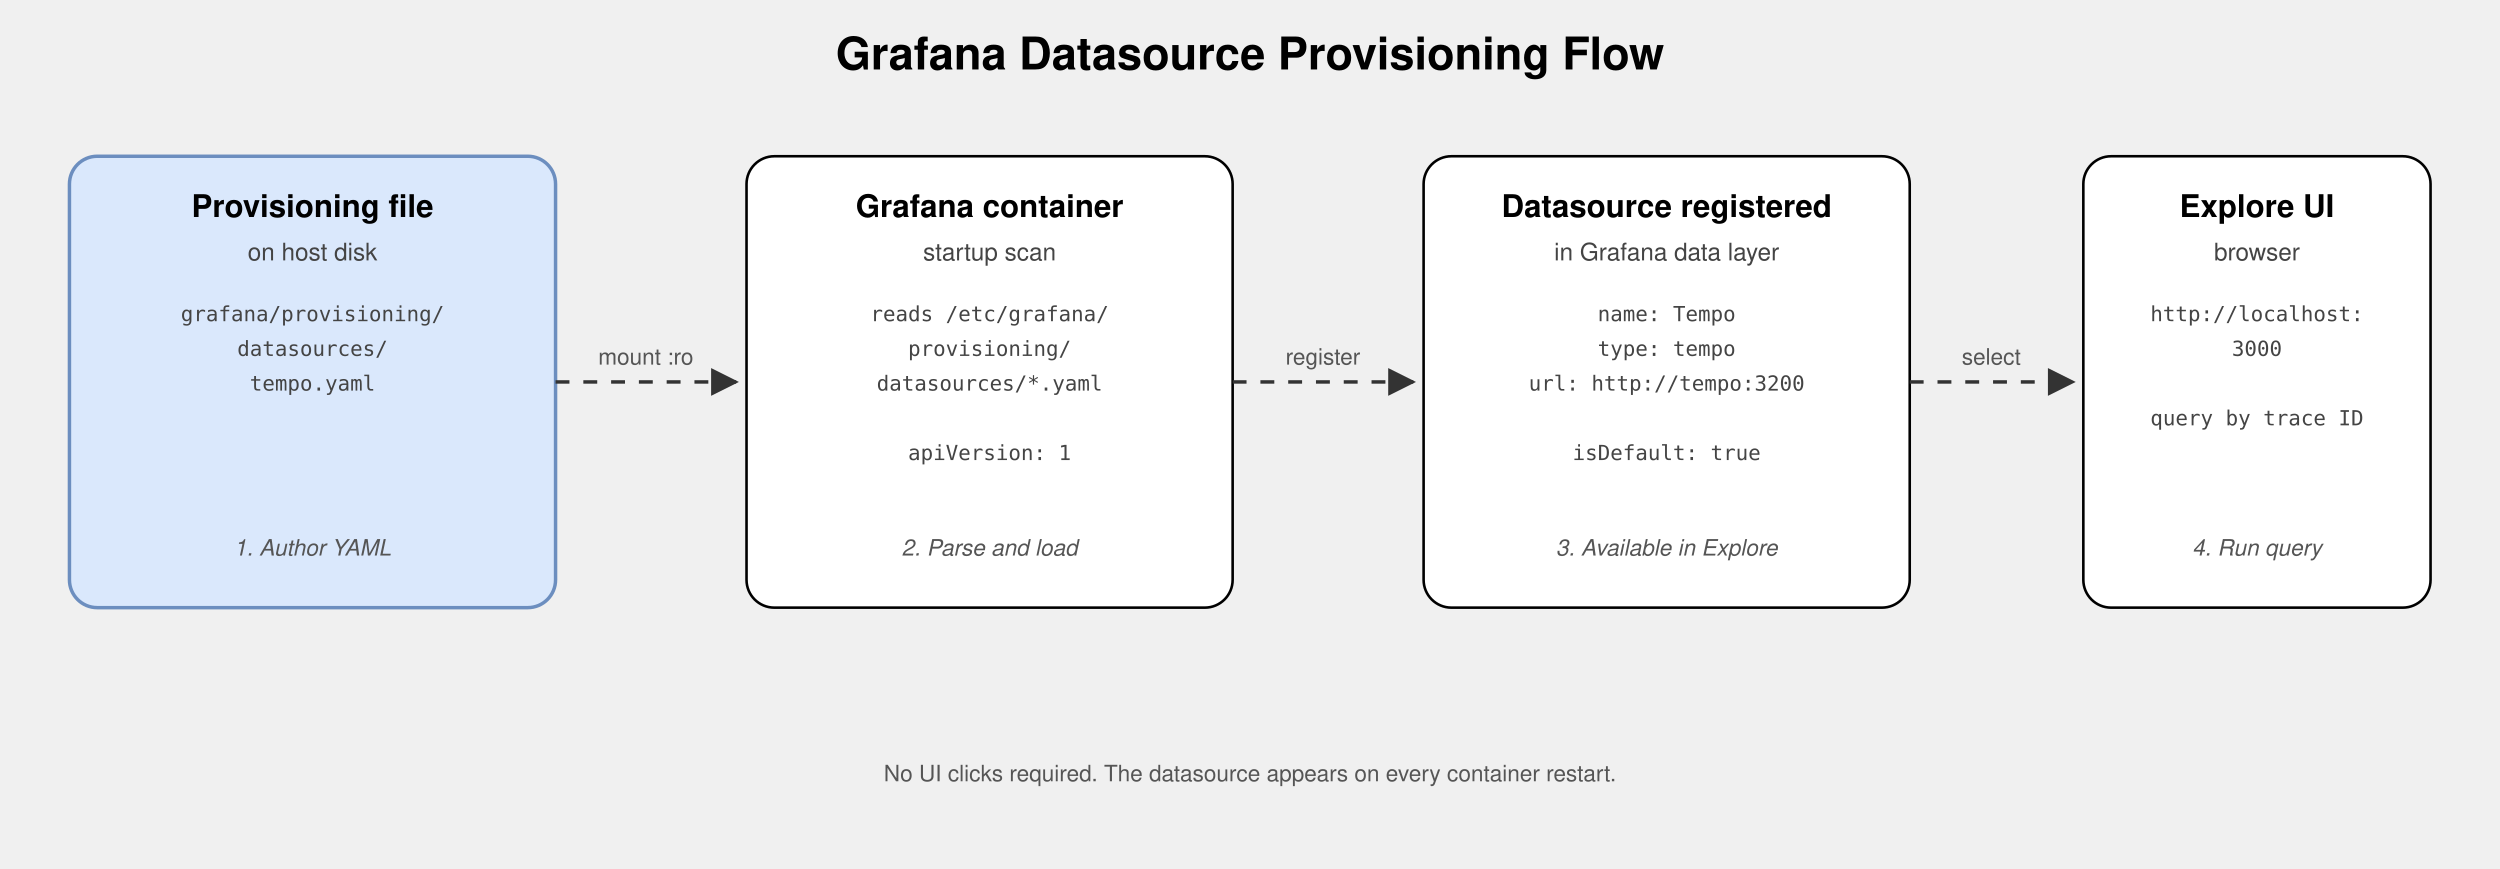
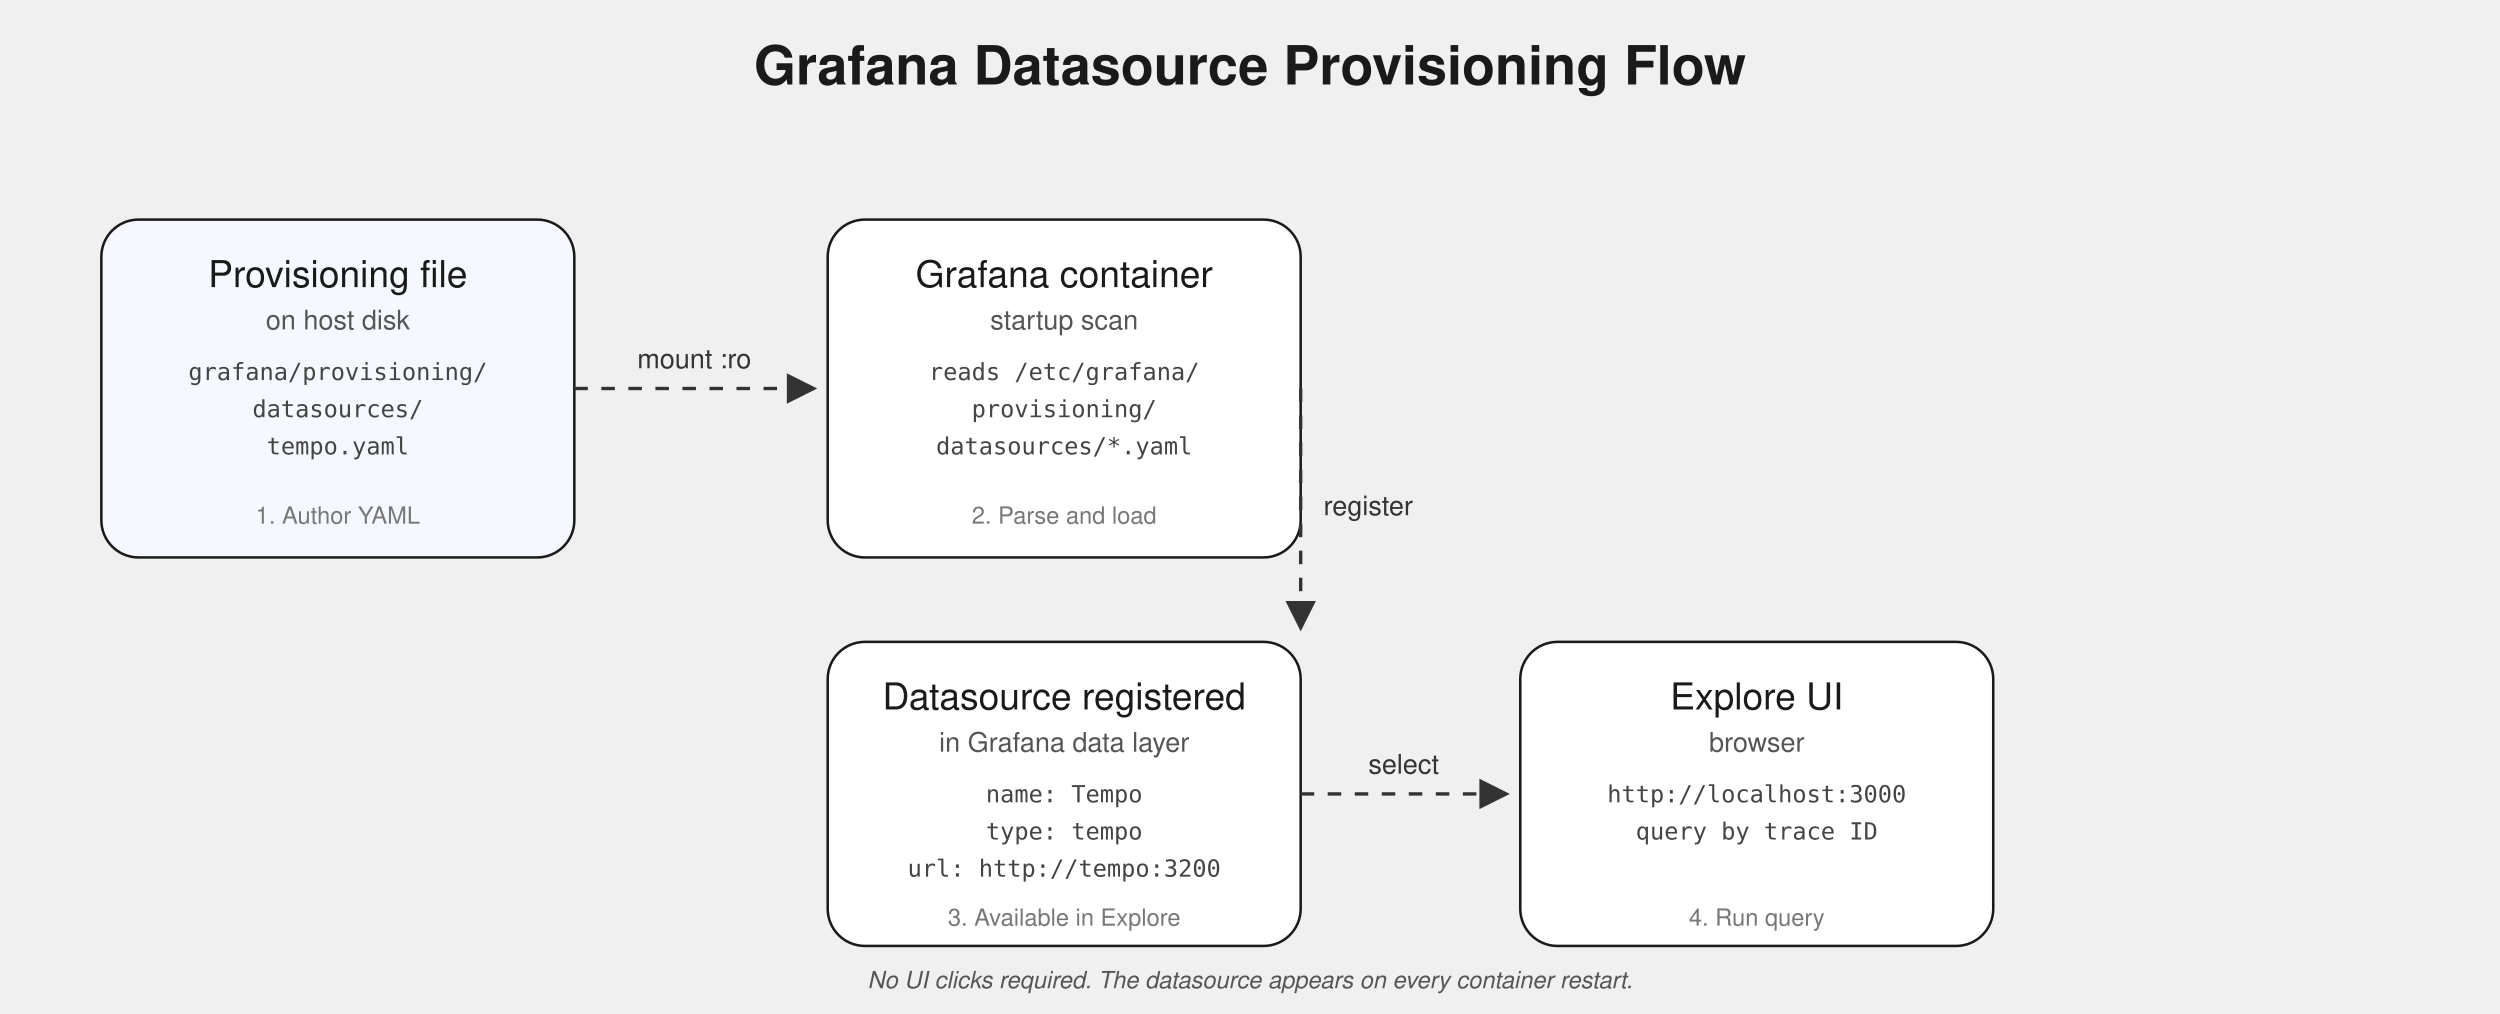
- <svg xmlns="http://www.w3.org/2000/svg" width="1440" height="500" viewBox="0 0 1440 500" font-family="Helvetica, Arial, sans-serif">
+ <svg xmlns="http://www.w3.org/2000/svg" width="1480" height="600" viewBox="0 0 1480 600" font-family="Helvetica, Arial, sans-serif">
  <style>
    @keyframes dash-flow {
      to { stroke-dashoffset: 0; }
    }
-     .title { font-size: 26px; font-weight: 700; fill: #000000; text-anchor: middle; }
-     .label { font-size: 18px; font-weight: 600; fill: #000000; text-anchor: middle; }
-     .sub { font-size: 14px; fill: #444444; text-anchor: middle; }
-     .code { font-family: Menlo, Consolas, monospace; font-size: 12px; fill: #444444; text-anchor: middle; }
-     .step { font-size: 13px; font-style: italic; fill: #555555; text-anchor: middle; }
-     .arrow-label { font-size: 13px; fill: #555555; text-anchor: middle; }
-     .note { font-size: 13px; fill: #555555; text-anchor: middle; }
+     .title { font-size: 32px; font-weight: 600; fill: #1a1a1a; text-anchor: middle; }
+     .box-label { font-size: 22px; font-weight: 500; fill: #1a1a1a; text-anchor: middle; }
+     .box-sub { font-size: 16px; fill: #555555; text-anchor: middle; }
+     .box-code { font-family: Menlo, Consolas, monospace; font-size: 14px; fill: #444444; text-anchor: middle; }
+     .arrow-label { font-size: 16px; fill: #333333; text-anchor: middle; }
+     .step { font-size: 14px; fill: #777777; text-anchor: middle; }
+     .note { font-size: 14px; fill: #555555; text-anchor: middle; font-style: italic; }
    .edge {
      stroke: #333333;
      stroke-width: 2;
      stroke-dasharray: 8;
      stroke-dashoffset: -16;
      animation: dash-flow 600ms linear 0s infinite normal none running;
      fill: none;
    }
  </style>
  <defs>
-     <marker id="arrow" viewBox="0 0 10 10" refX="9" refY="5" markerWidth="8" markerHeight="8" orient="auto-start-reverse">
+     <marker id="arrow" viewBox="0 0 10 10" refX="9" refY="5" markerWidth="9" markerHeight="9" orient="auto-start-reverse">
      <path d="M0,0 L10,5 L0,10 Z" fill="#333333" />
    </marker>
  </defs>
-   <text class="title" x="720" y="40">Grafana Datasource Provisioning Flow</text>
+   <text class="title" x="740" y="50">Grafana Datasource Provisioning Flow</text>
  <g id="preview-prov">
-     <rect x="40" y="90" width="280" height="260" rx="16" ry="16" fill="#dae8fc" stroke="#6c8ebf" stroke-width="2" />
-     <text class="label" x="180" y="125">Provisioning file</text>
-     <text class="sub" x="180" y="150">on host disk</text>
-     <text class="code" x="180" y="185">grafana/provisioning/</text>
-     <text class="code" x="180" y="205">datasources/</text>
-     <text class="code" x="180" y="225">tempo.yaml</text>
-     <text class="step" x="180" y="320">1. Author YAML</text>
+     <rect x="60" y="130" width="280" height="200" rx="22" ry="22" fill="#f5f8ff" stroke="#1a1a1a" stroke-width="1.5" />
+     <text class="box-label" x="200" y="170">Provisioning file</text>
+     <text class="box-sub" x="200" y="195">on host disk</text>
+     <text class="box-code" x="200" y="225">grafana/provisioning/</text>
+     <text class="box-code" x="200" y="247">datasources/</text>
+     <text class="box-code" x="200" y="269">tempo.yaml</text>
+     <text class="step" x="200" y="310">1. Author YAML</text>
  </g>
  <g id="preview-grafana">
-     <rect x="430" y="90" width="280" height="260" rx="16" ry="16" fill="#ffffff" stroke="#000000" stroke-width="1.5" />
-     <text class="label" x="570" y="125">Grafana container</text>
-     <text class="sub" x="570" y="150">startup scan</text>
-     <text class="code" x="570" y="185">reads /etc/grafana/</text>
-     <text class="code" x="570" y="205">provisioning/</text>
-     <text class="code" x="570" y="225">datasources/*.yaml</text>
-     <text class="code" x="570" y="265">apiVersion: 1</text>
-     <text class="step" x="570" y="320">2. Parse and load</text>
+     <rect x="490" y="130" width="280" height="200" rx="22" ry="22" fill="#ffffff" stroke="#1a1a1a" stroke-width="1.5" />
+     <text class="box-label" x="630" y="170">Grafana container</text>
+     <text class="box-sub" x="630" y="195">startup scan</text>
+     <text class="box-code" x="630" y="225">reads /etc/grafana/</text>
+     <text class="box-code" x="630" y="247">provisioning/</text>
+     <text class="box-code" x="630" y="269">datasources/*.yaml</text>
+     <text class="step" x="630" y="310">2. Parse and load</text>
  </g>
  <g id="preview-registered">
-     <rect x="820" y="90" width="280" height="260" rx="16" ry="16" fill="#ffffff" stroke="#000000" stroke-width="1.5" />
-     <text class="label" x="960" y="125">Datasource registered</text>
-     <text class="sub" x="960" y="150">in Grafana data layer</text>
-     <text class="code" x="960" y="185">name: Tempo</text>
-     <text class="code" x="960" y="205">type: tempo</text>
-     <text class="code" x="960" y="225">url: http://tempo:3200</text>
-     <text class="code" x="960" y="265">isDefault: true</text>
-     <text class="step" x="960" y="320">3. Available in Explore</text>
+     <rect x="490" y="380" width="280" height="180" rx="22" ry="22" fill="#ffffff" stroke="#1a1a1a" stroke-width="1.5" />
+     <text class="box-label" x="630" y="420">Datasource registered</text>
+     <text class="box-sub" x="630" y="445">in Grafana data layer</text>
+     <text class="box-code" x="630" y="475">name: Tempo</text>
+     <text class="box-code" x="630" y="497">type: tempo</text>
+     <text class="box-code" x="630" y="519">url: http://tempo:3200</text>
+     <text class="step" x="630" y="548">3. Available in Explore</text>
  </g>
  <g id="preview-explore">
-     <rect x="1200" y="90" width="200" height="260" rx="16" ry="16" fill="#ffffff" stroke="#000000" stroke-width="1.5" />
-     <text class="label" x="1300" y="125">Explore UI</text>
-     <text class="sub" x="1300" y="150">browser</text>
-     <text class="code" x="1300" y="185">http://localhost:</text>
-     <text class="code" x="1300" y="205">3000</text>
-     <text class="code" x="1300" y="245">query by trace ID</text>
-     <text class="step" x="1300" y="320">4. Run query</text>
+     <rect x="900" y="380" width="280" height="180" rx="22" ry="22" fill="#ffffff" stroke="#1a1a1a" stroke-width="1.5" />
+     <text class="box-label" x="1040" y="420">Explore UI</text>
+     <text class="box-sub" x="1040" y="445">browser</text>
+     <text class="box-code" x="1040" y="475">http://localhost:3000</text>
+     <text class="box-code" x="1040" y="497">query by trace ID</text>
+     <text class="step" x="1040" y="548">4. Run query</text>
  </g>
-   <line class="edge" x1="320" y1="220" x2="424" y2="220" marker-end="url(#arrow)" />
-   <text class="arrow-label" x="372" y="210">mount :ro</text>
-   <line class="edge" x1="710" y1="220" x2="814" y2="220" marker-end="url(#arrow)" />
-   <text class="arrow-label" x="762" y="210">register</text>
-   <line class="edge" x1="1100" y1="220" x2="1194" y2="220" marker-end="url(#arrow)" />
-   <text class="arrow-label" x="1147" y="210">select</text>
-   <text class="note" x="720" y="450">No UI clicks required. The datasource appears on every container restart.</text>
+   <line class="edge" x1="340" y1="230" x2="482" y2="230" marker-end="url(#arrow)" />
+   <text class="arrow-label" x="411" y="218">mount :ro</text>
+   <line class="edge" x1="770" y1="230" x2="770" y2="372" marker-end="url(#arrow)" />
+   <text class="arrow-label" x="810" y="305">register</text>
+   <line class="edge" x1="770" y1="470" x2="892" y2="470" marker-end="url(#arrow)" />
+   <text class="arrow-label" x="831" y="458">select</text>
+   <text class="note" x="740" y="585">No UI clicks required. The datasource appears on every container restart.</text>
  <mxfile host="app.diagrams.net" type="device">
    <diagram name="Provisioning" id="prov-1">
-       <mxGraphModel dx="1440" dy="500" grid="1" gridSize="10" guides="1" tooltips="1" connect="1" arrows="1" fold="1" page="1" pageScale="1" pageWidth="1440" pageHeight="500" math="0" shadow="0">
+       <mxGraphModel dx="1480" dy="600" grid="1" gridSize="10" guides="1" tooltips="1" connect="1" arrows="1" fold="1" page="1" pageScale="1" pageWidth="1480" pageHeight="600" math="0" shadow="0">
        <root>
          <mxCell id="0" />
          <mxCell id="1" parent="0" />
-           <mxCell id="2" value="&lt;b&gt;Grafana Datasource Provisioning Flow&lt;/b&gt;" style="text;html=1;align=center;verticalAlign=middle;fontSize=24;" vertex="1" parent="1">
-             <mxGeometry x="520" y="20" width="400" height="40" as="geometry" />
+           <mxCell id="2" value="Grafana Datasource Provisioning Flow" style="text;html=1;align=center;verticalAlign=middle;fontSize=32;fontColor=#1a1a1a;" vertex="1" parent="1">
+             <mxGeometry x="490" y="20" width="500" height="50" as="geometry" />
          </mxCell>
-           <mxCell id="3" value="&lt;b&gt;Provisioning file&lt;/b&gt;&lt;br&gt;on host disk&lt;br&gt;&lt;font face=&quot;Menlo&quot;&gt;grafana/provisioning/&lt;br&gt;datasources/&lt;br&gt;tempo.yaml&lt;/font&gt;&lt;br&gt;&lt;i&gt;1. Author YAML&lt;/i&gt;" style="rounded=1;whiteSpace=wrap;html=1;fillColor=#dae8fc;strokeColor=#6c8ebf;strokeWidth=2;fontSize=13;" vertex="1" parent="1">
-             <mxGeometry x="40" y="90" width="280" height="260" as="geometry" />
+           <mxCell id="3" value="Provisioning file&#10;on host disk&#10;&#10;grafana/provisioning/&#10;datasources/&#10;tempo.yaml&#10;&#10;1. Author YAML" style="rounded=1;whiteSpace=wrap;html=1;fillColor=#f5f8ff;strokeColor=#1a1a1a;strokeWidth=1.5;fontSize=16;align=center;verticalAlign=middle;arcSize=10;" vertex="1" parent="1">
+             <mxGeometry x="60" y="130" width="280" height="200" as="geometry" />
          </mxCell>
-           <mxCell id="4" value="&lt;b&gt;Grafana container&lt;/b&gt;&lt;br&gt;startup scan&lt;br&gt;&lt;font face=&quot;Menlo&quot;&gt;reads /etc/grafana/&lt;br&gt;provisioning/&lt;br&gt;datasources/*.yaml&lt;br&gt;apiVersion: 1&lt;/font&gt;&lt;br&gt;&lt;i&gt;2. Parse and load&lt;/i&gt;" style="rounded=1;whiteSpace=wrap;html=1;fillColor=#ffffff;strokeColor=#000000;strokeWidth=1.5;fontSize=13;" vertex="1" parent="1">
-             <mxGeometry x="430" y="90" width="280" height="260" as="geometry" />
+           <mxCell id="4" value="Grafana container&#10;startup scan&#10;&#10;reads /etc/grafana/&#10;provisioning/&#10;datasources/*.yaml&#10;&#10;2. Parse and load" style="rounded=1;whiteSpace=wrap;html=1;fillColor=#ffffff;strokeColor=#1a1a1a;strokeWidth=1.5;fontSize=16;align=center;verticalAlign=middle;arcSize=10;" vertex="1" parent="1">
+             <mxGeometry x="490" y="130" width="280" height="200" as="geometry" />
          </mxCell>
-           <mxCell id="5" value="&lt;b&gt;Datasource registered&lt;/b&gt;&lt;br&gt;in Grafana data layer&lt;br&gt;&lt;font face=&quot;Menlo&quot;&gt;name: Tempo&lt;br&gt;type: tempo&lt;br&gt;url: http://tempo:3200&lt;br&gt;isDefault: true&lt;/font&gt;&lt;br&gt;&lt;i&gt;3. Available in Explore&lt;/i&gt;" style="rounded=1;whiteSpace=wrap;html=1;fillColor=#ffffff;strokeColor=#000000;strokeWidth=1.5;fontSize=13;" vertex="1" parent="1">
-             <mxGeometry x="820" y="90" width="280" height="260" as="geometry" />
+           <mxCell id="5" value="Datasource registered&#10;in Grafana data layer&#10;&#10;name: Tempo&#10;type: tempo&#10;url: http://tempo:3200&#10;&#10;3. Available in Explore" style="rounded=1;whiteSpace=wrap;html=1;fillColor=#ffffff;strokeColor=#1a1a1a;strokeWidth=1.5;fontSize=16;align=center;verticalAlign=middle;arcSize=10;" vertex="1" parent="1">
+             <mxGeometry x="490" y="380" width="280" height="180" as="geometry" />
          </mxCell>
-           <mxCell id="6" value="&lt;b&gt;Explore UI&lt;/b&gt;&lt;br&gt;browser&lt;br&gt;&lt;font face=&quot;Menlo&quot;&gt;http://localhost:3000&lt;br&gt;query by trace ID&lt;/font&gt;&lt;br&gt;&lt;i&gt;4. Run query&lt;/i&gt;" style="rounded=1;whiteSpace=wrap;html=1;fillColor=#ffffff;strokeColor=#000000;strokeWidth=1.5;fontSize=13;" vertex="1" parent="1">
-             <mxGeometry x="1200" y="90" width="200" height="260" as="geometry" />
+           <mxCell id="6" value="Explore UI&#10;browser&#10;&#10;http://localhost:3000&#10;query by trace ID&#10;&#10;4. Run query" style="rounded=1;whiteSpace=wrap;html=1;fillColor=#ffffff;strokeColor=#1a1a1a;strokeWidth=1.5;fontSize=16;align=center;verticalAlign=middle;arcSize=10;" vertex="1" parent="1">
+             <mxGeometry x="900" y="380" width="280" height="180" as="geometry" />
          </mxCell>
-           <mxCell id="7" value="mount :ro" style="endArrow=classic;html=1;rounded=0;strokeColor=#333333;strokeWidth=2;dashed=1;fontSize=12;labelBackgroundColor=#ffffff;" edge="1" parent="1" source="3" target="4">
+           <mxCell id="7" value="mount :ro" style="endArrow=classic;html=1;rounded=0;strokeColor=#333333;strokeWidth=2;dashed=1;fontSize=16;labelBackgroundColor=#ffffff;" edge="1" parent="1" source="3" target="4">
            <mxGeometry relative="1" as="geometry" />
          </mxCell>
-           <mxCell id="8" value="register" style="endArrow=classic;html=1;rounded=0;strokeColor=#333333;strokeWidth=2;dashed=1;fontSize=12;labelBackgroundColor=#ffffff;" edge="1" parent="1" source="4" target="5">
+           <mxCell id="8" value="register" style="endArrow=classic;html=1;rounded=0;strokeColor=#333333;strokeWidth=2;dashed=1;fontSize=16;labelBackgroundColor=#ffffff;" edge="1" parent="1" source="4" target="5">
            <mxGeometry relative="1" as="geometry" />
          </mxCell>
-           <mxCell id="9" value="select" style="endArrow=classic;html=1;rounded=0;strokeColor=#333333;strokeWidth=2;dashed=1;fontSize=12;labelBackgroundColor=#ffffff;" edge="1" parent="1" source="5" target="6">
+           <mxCell id="9" value="select" style="endArrow=classic;html=1;rounded=0;strokeColor=#333333;strokeWidth=2;dashed=1;fontSize=16;labelBackgroundColor=#ffffff;" edge="1" parent="1" source="5" target="6">
            <mxGeometry relative="1" as="geometry" />
          </mxCell>
-           <mxCell id="10" value="No UI clicks required. The datasource appears on every container restart." style="text;html=1;align=center;verticalAlign=middle;fontSize=13;fontColor=#555555;" vertex="1" parent="1">
-             <mxGeometry x="80" y="430" width="1280" height="30" as="geometry" />
+           <mxCell id="10" value="No UI clicks required. The datasource appears on every container restart." style="text;html=1;align=center;verticalAlign=middle;fontSize=14;fontColor=#555555;fontStyle=2;" vertex="1" parent="1">
+             <mxGeometry x="200" y="570" width="1080" height="30" as="geometry" />
          </mxCell>
        </root>
      </mxGraphModel>
    </diagram>
  </mxfile>
</svg>
